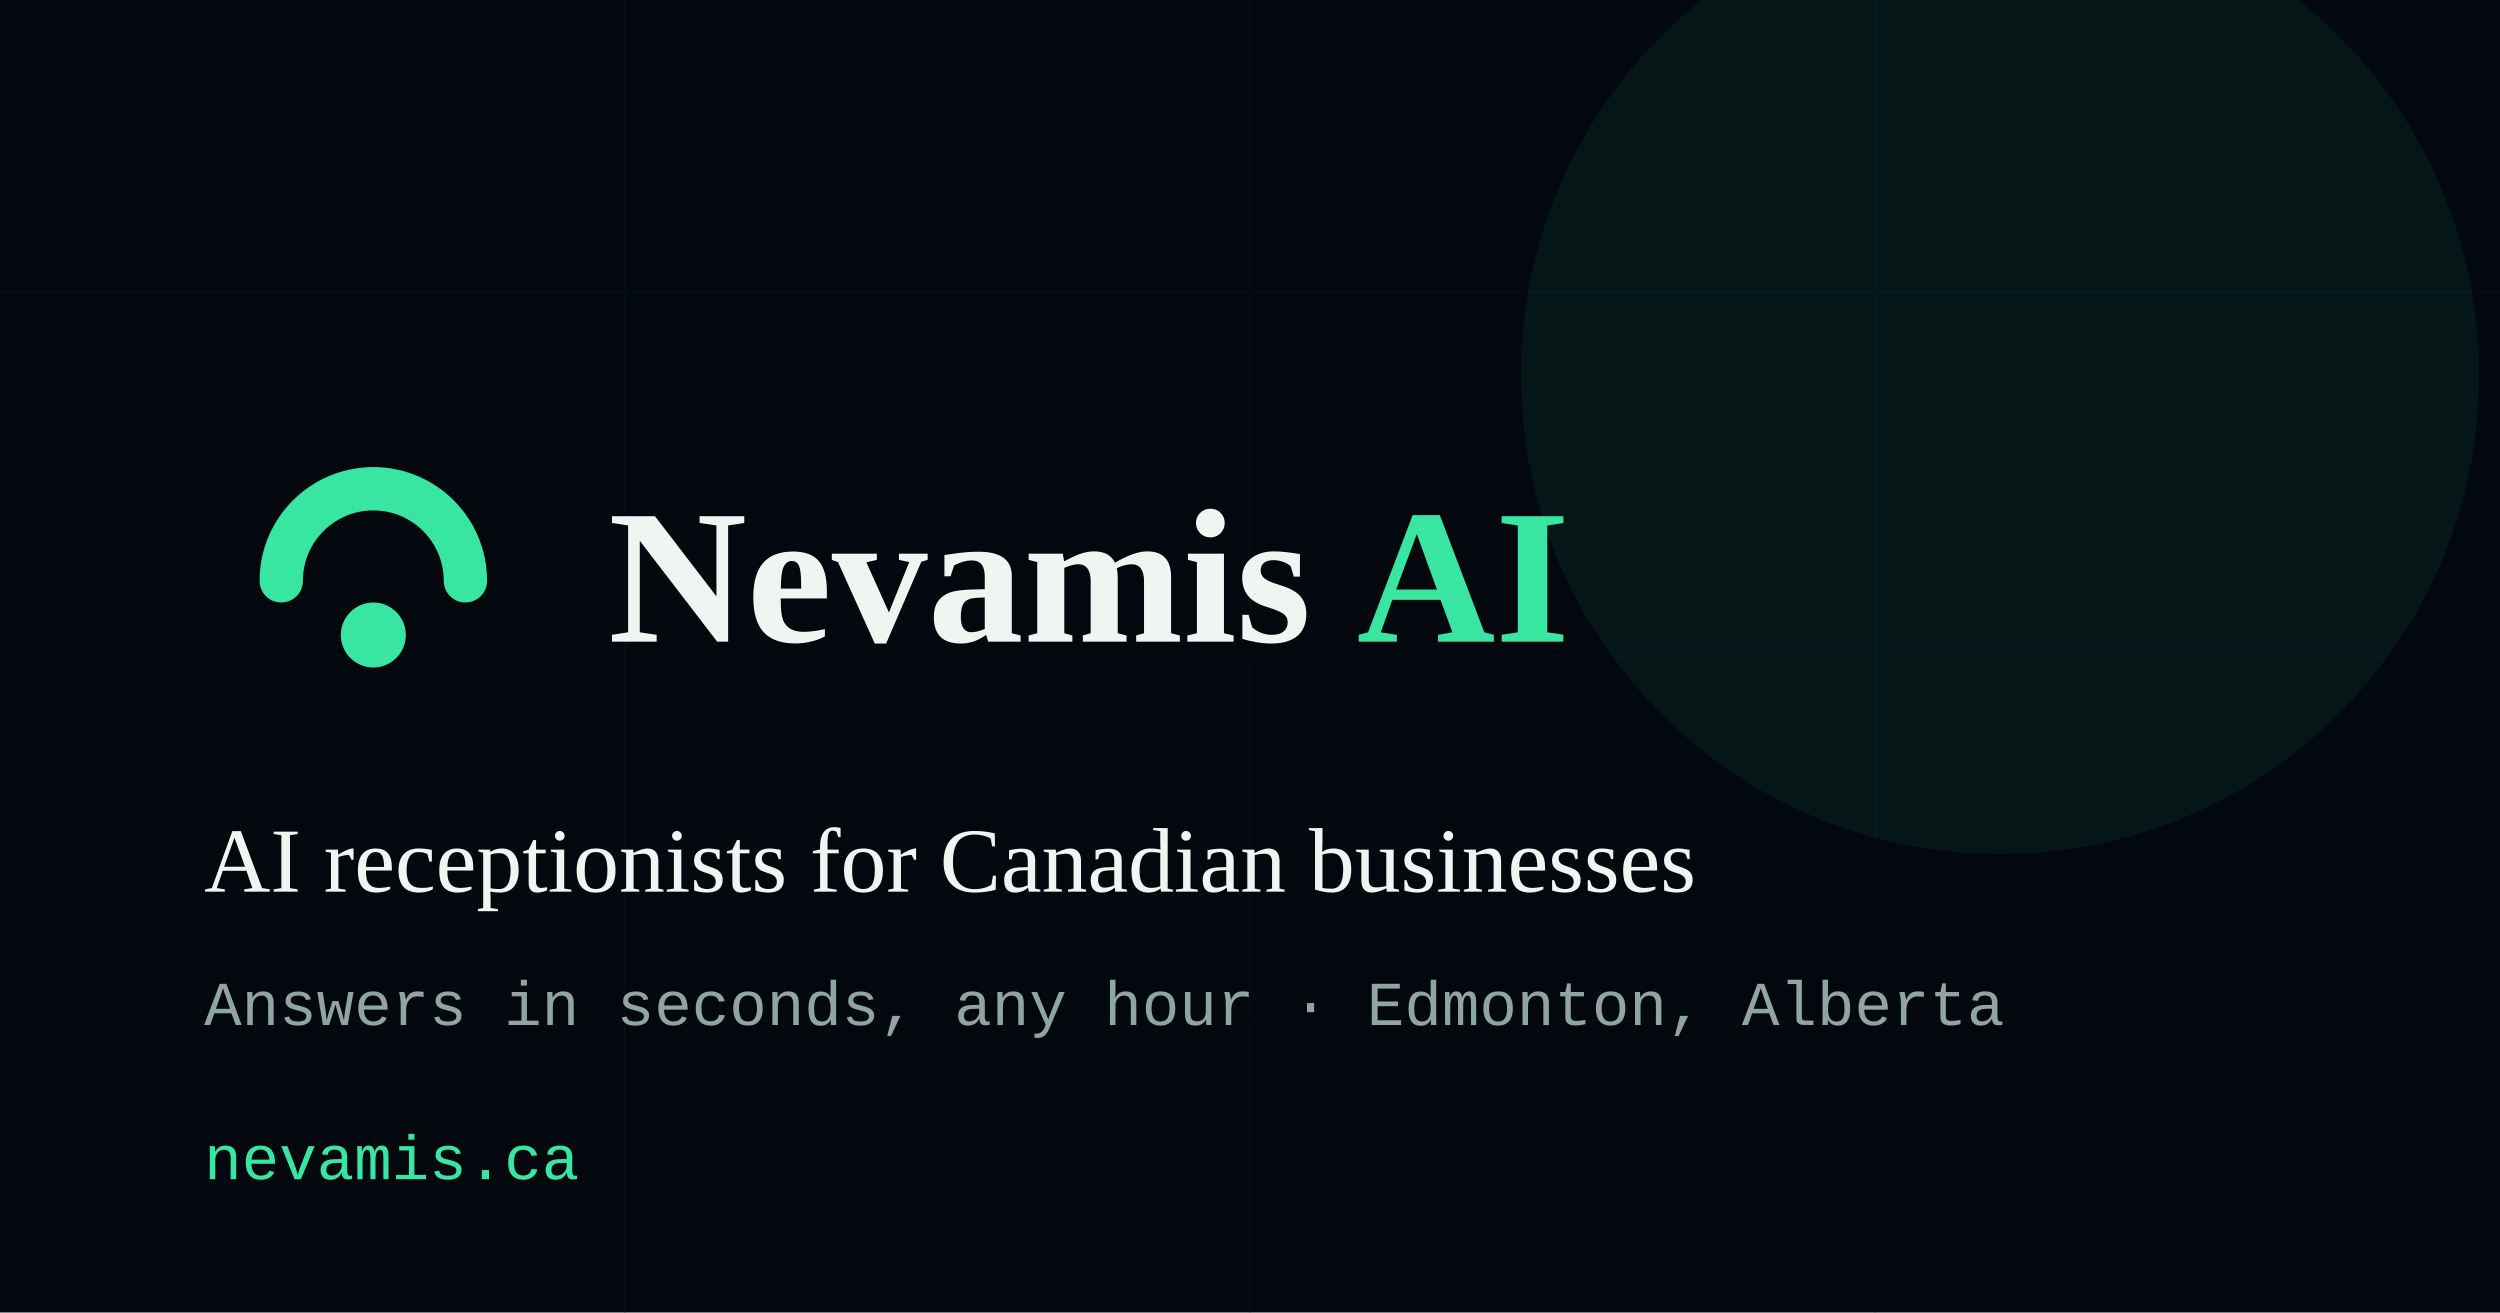
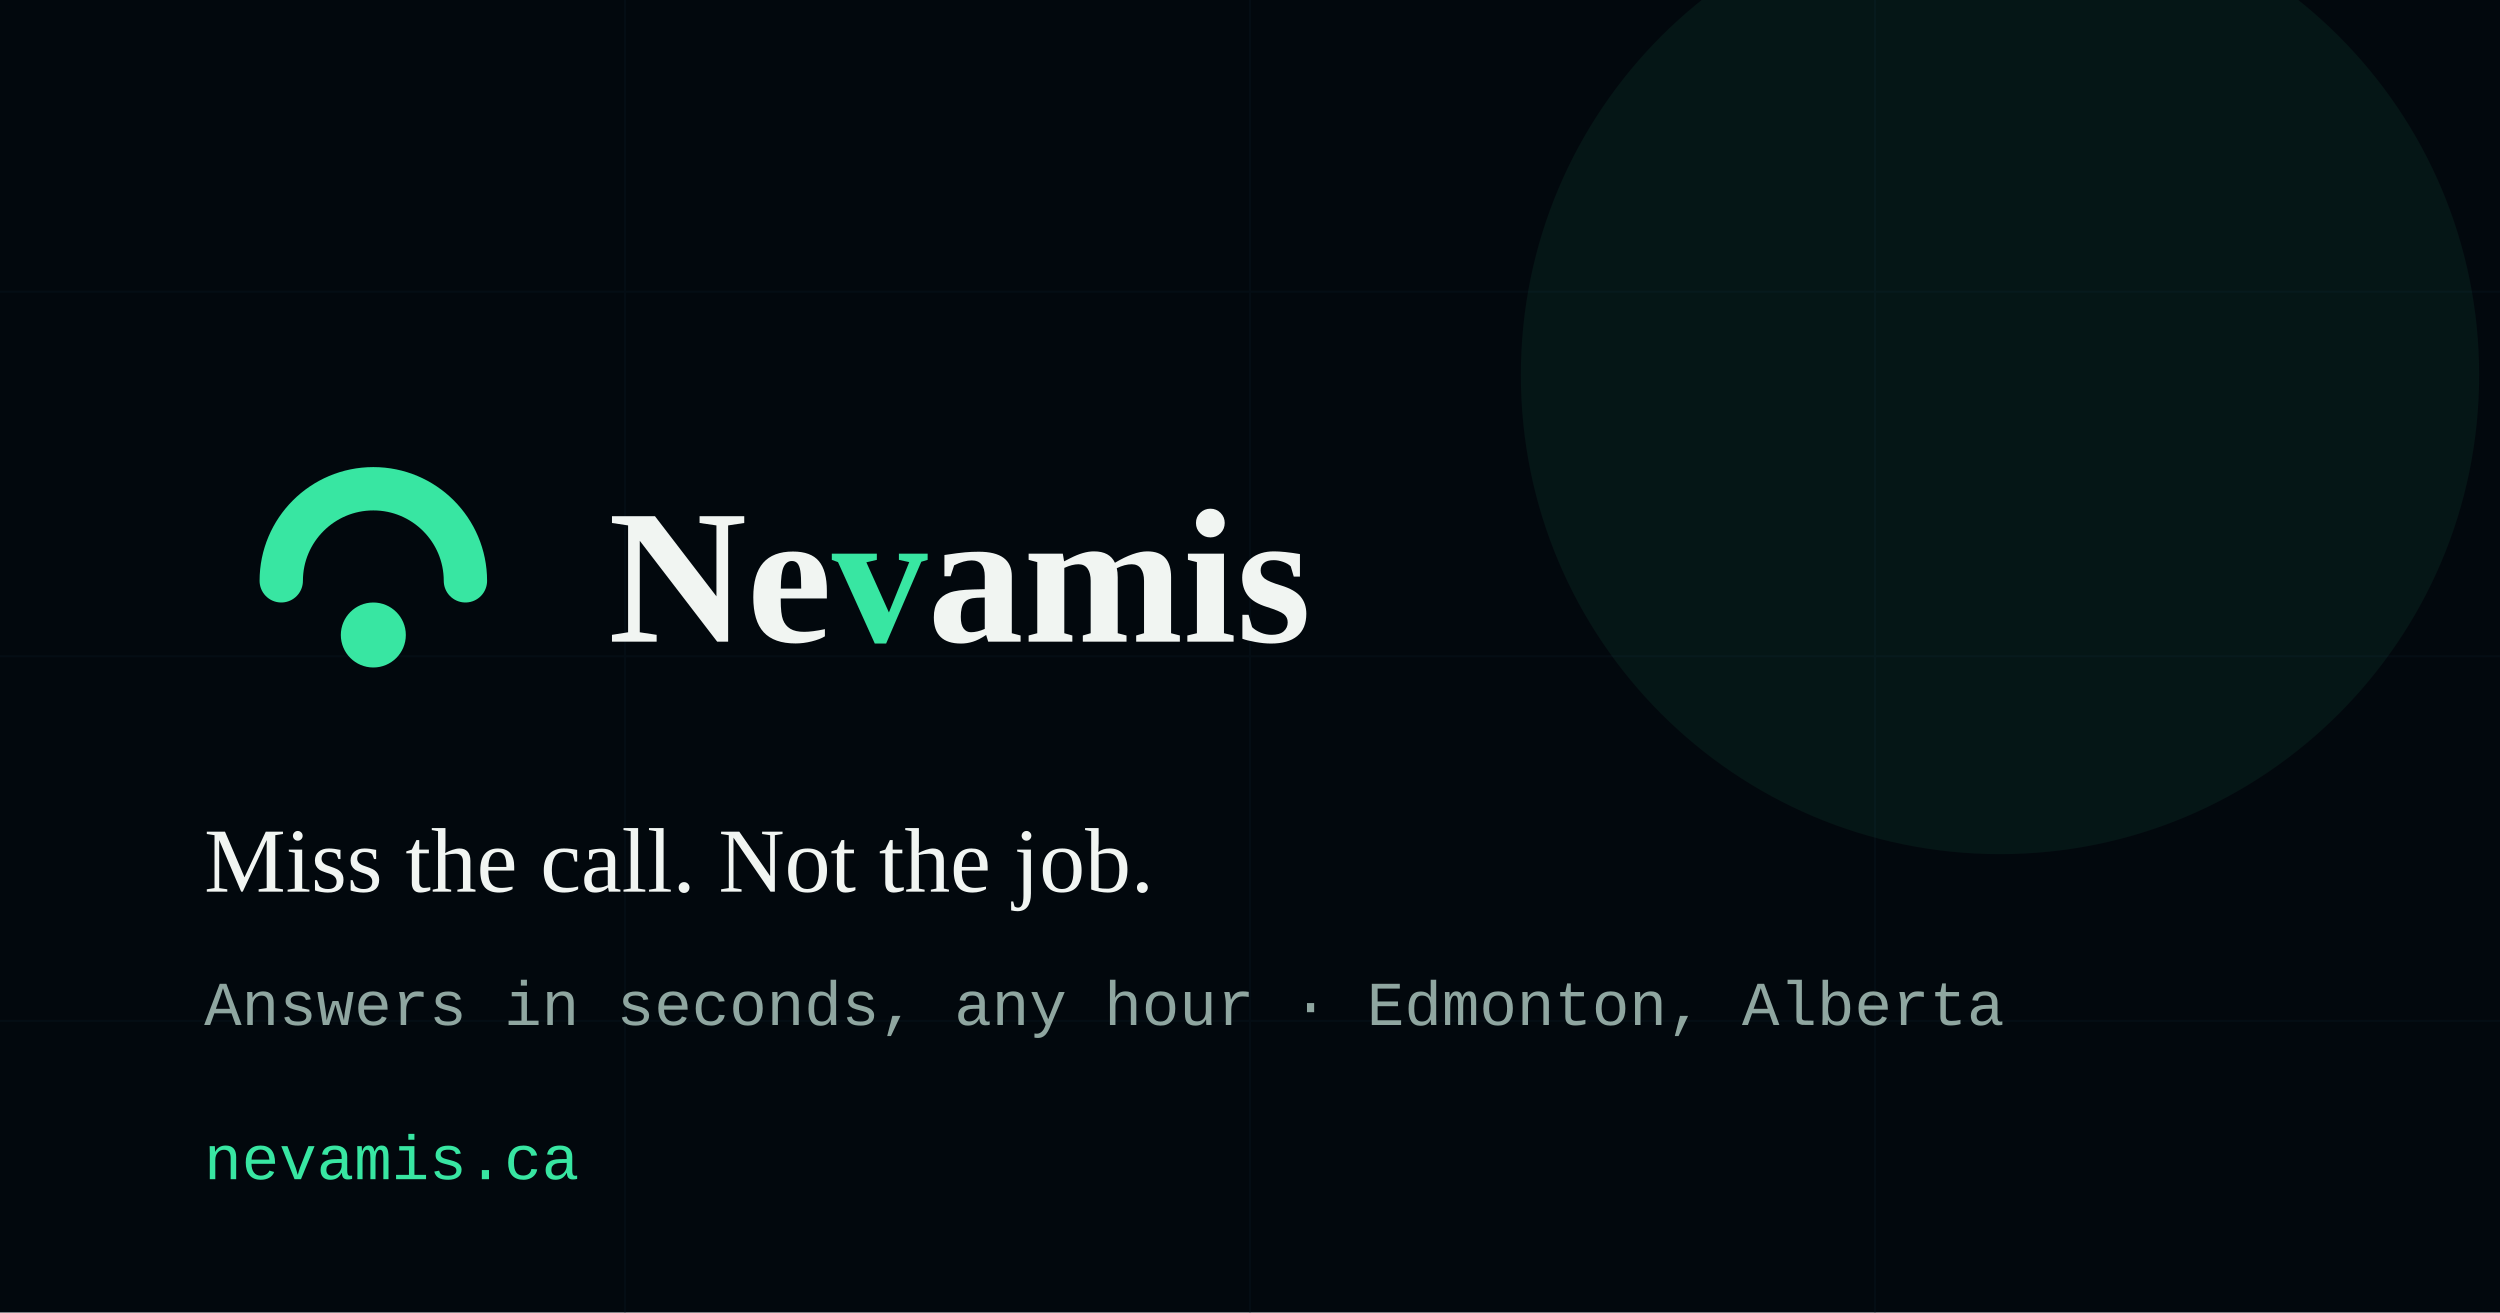
<svg xmlns="http://www.w3.org/2000/svg" width="1200" height="630" viewBox="0 0 1200 630">
  <rect width="1200" height="630" fill="#02080D" />
  <g opacity="0.35">
    <line x1="0" y1="140" x2="1200" y2="140" stroke="#0A1621" stroke-width="1" />
    <line x1="0" y1="315" x2="1200" y2="315" stroke="#0A1621" stroke-width="1" />
    <line x1="0" y1="490" x2="1200" y2="490" stroke="#0A1621" stroke-width="1" />
    <line x1="300" y1="0" x2="300" y2="630" stroke="#0A1621" stroke-width="1" />
    <line x1="600" y1="0" x2="600" y2="630" stroke="#0A1621" stroke-width="1" />
    <line x1="900" y1="0" x2="900" y2="630" stroke="#0A1621" stroke-width="1" />
  </g>
  <circle cx="960" cy="180" r="230" fill="#38E6A2" opacity="0.06" />
  <g transform="translate(96, 180) scale(2.6)">
    <path d="M 15 38 A 17 17 0 0 1 49 38" stroke="#38E6A2" stroke-width="8" stroke-linecap="round" fill="none" />
    <circle cx="32" cy="48" r="6" fill="#38E6A2" />
  </g>
-   <text x="292" y="308" font-family="Georgia, 'Times New Roman', serif" font-weight="bold" font-size="92" fill="#F1F5F2">Nevamis<tspan fill="#38E6A2" dx="22">AI</tspan>
-   </text>
-   <text x="98" y="428" font-family="Georgia, 'Times New Roman', serif" font-size="44" fill="#F1F5F2">AI receptionists for Canadian businesses</text>
+   <text x="292" y="308" font-family="Georgia, 'Times New Roman', serif" font-weight="bold" font-size="92" fill="#F1F5F2">Ne<tspan fill="#38E6A2">v</tspan>amis</text>
+   <text x="98" y="428" font-family="Georgia, 'Times New Roman', serif" font-size="44" fill="#F1F5F2">Miss the call. Not the job.</text>
  <text x="98" y="492" font-family="'Courier New', monospace" font-size="30" fill="#8FA6A0">Answers in seconds, any hour · Edmonton, Alberta</text>
  <text x="98" y="566" font-family="'Courier New', monospace" font-size="30" fill="#38E6A2">nevamis.ca</text>
</svg>
